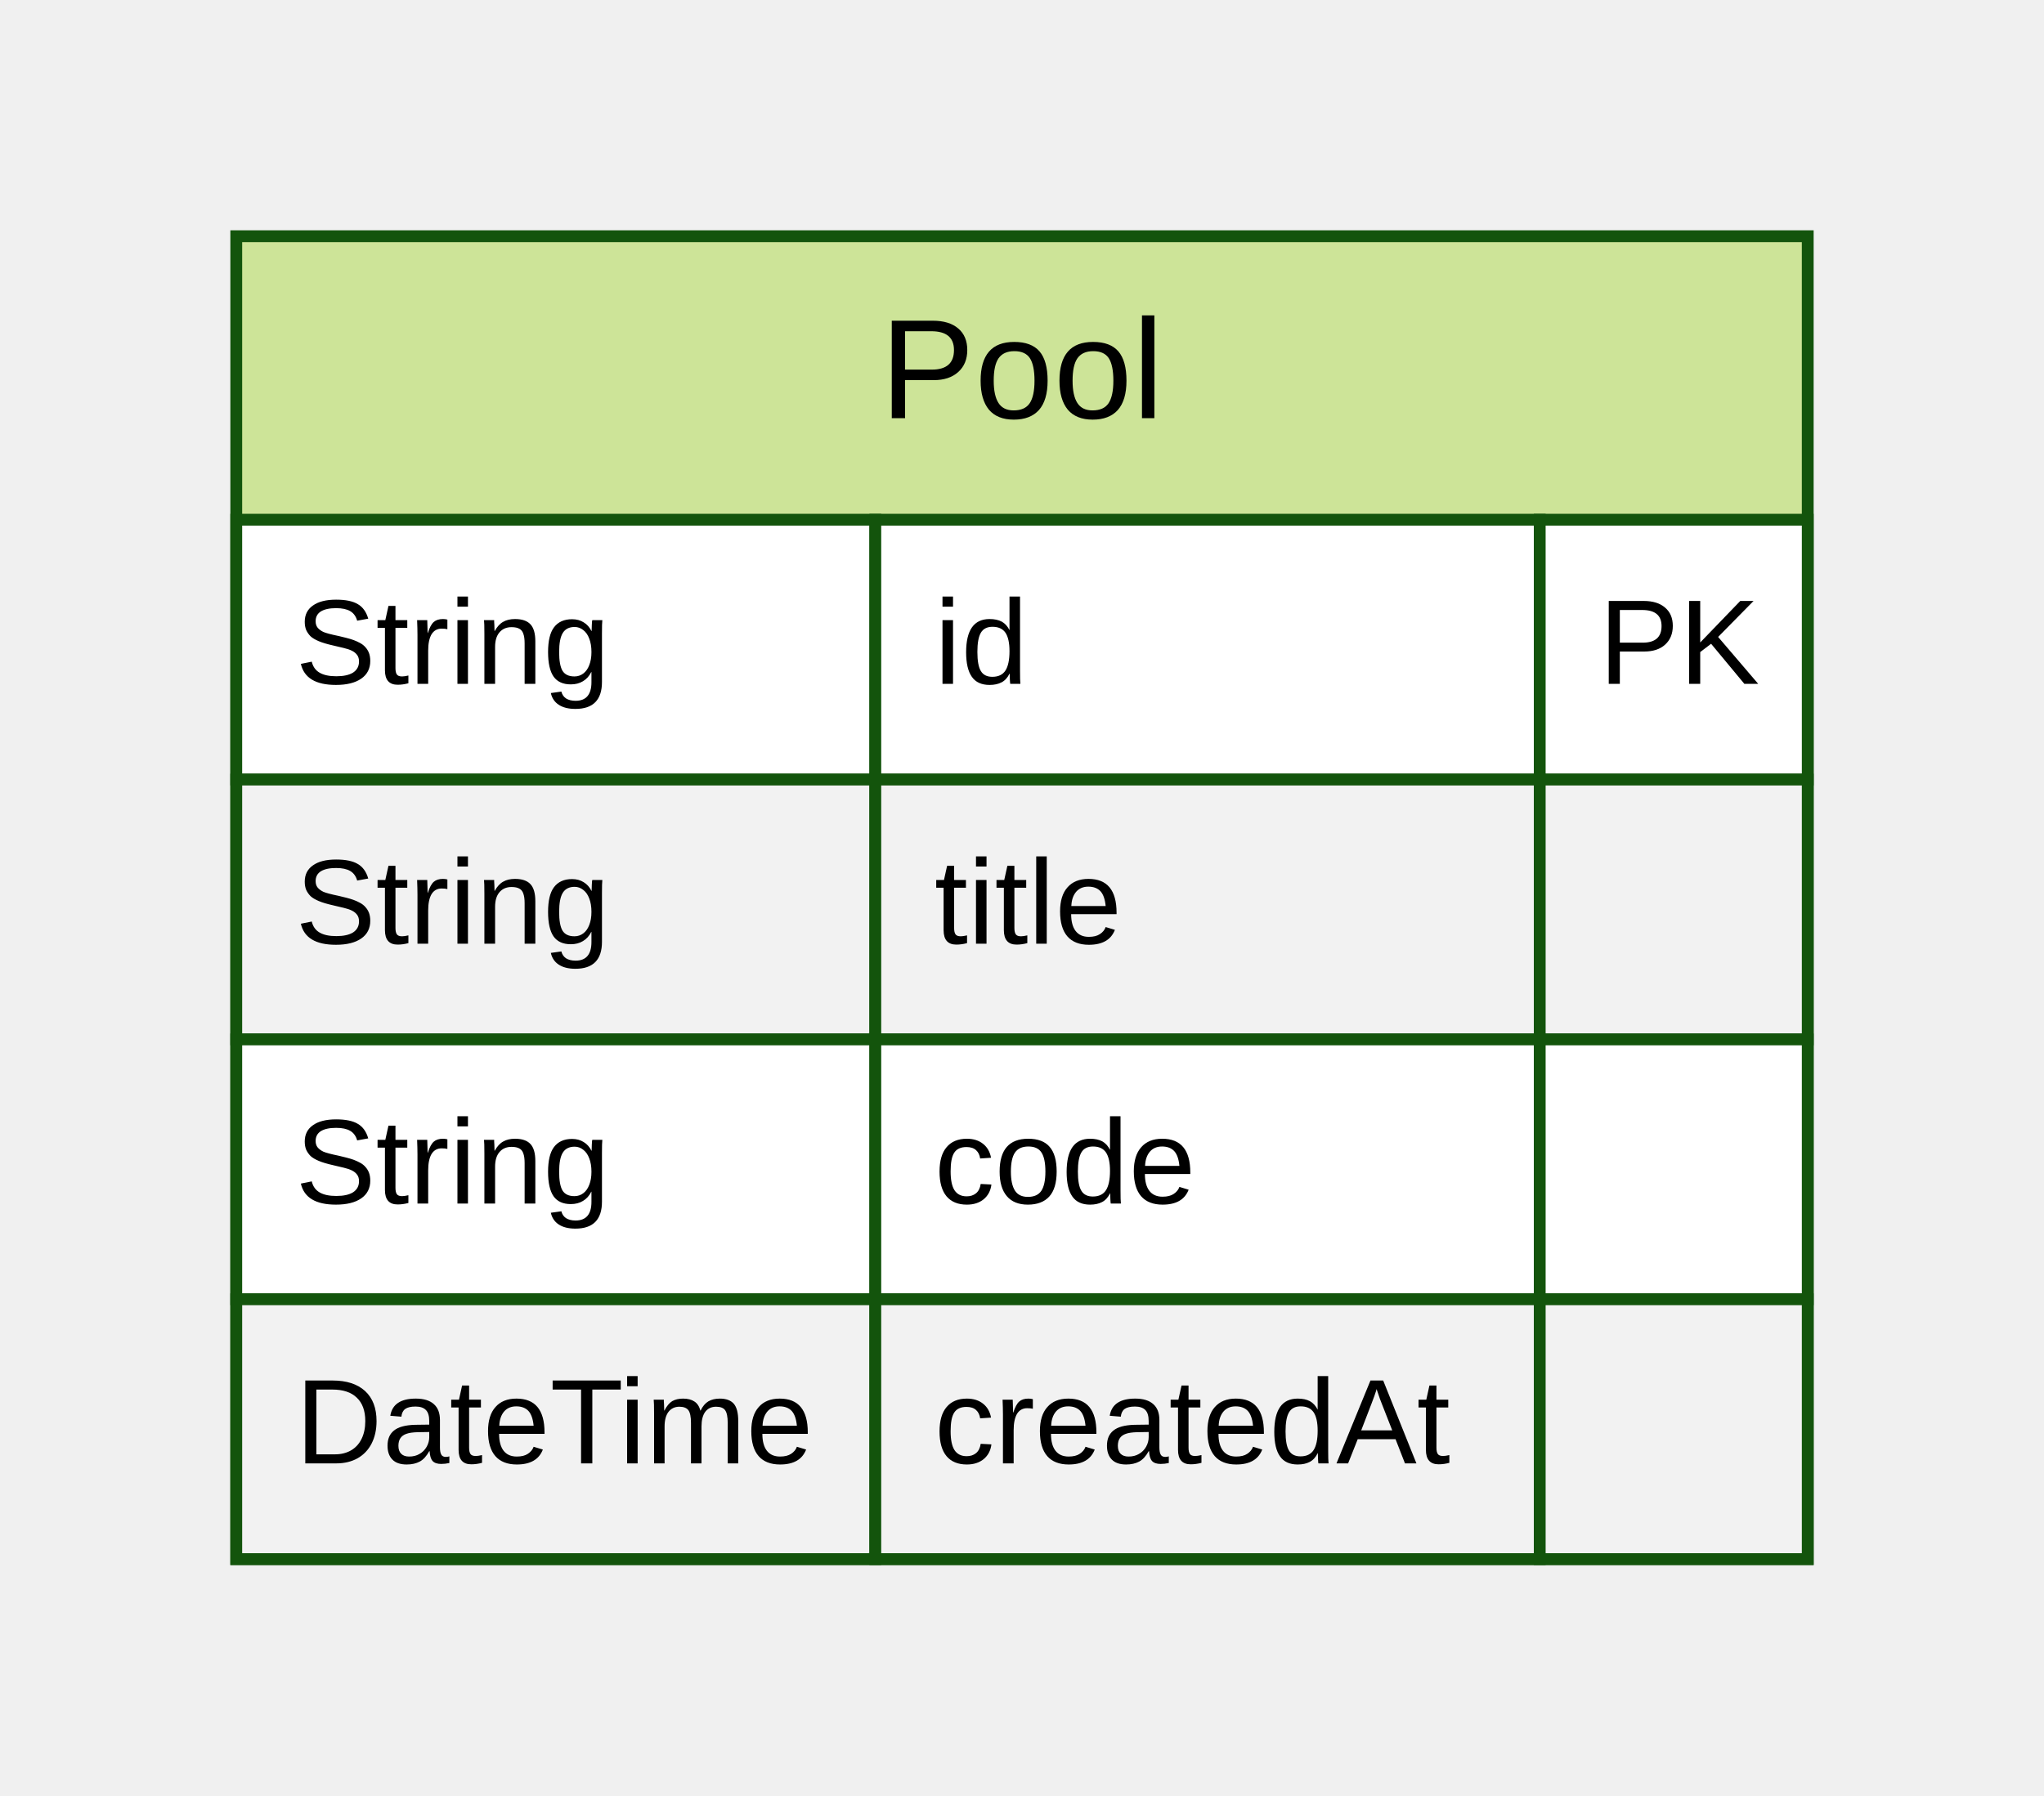
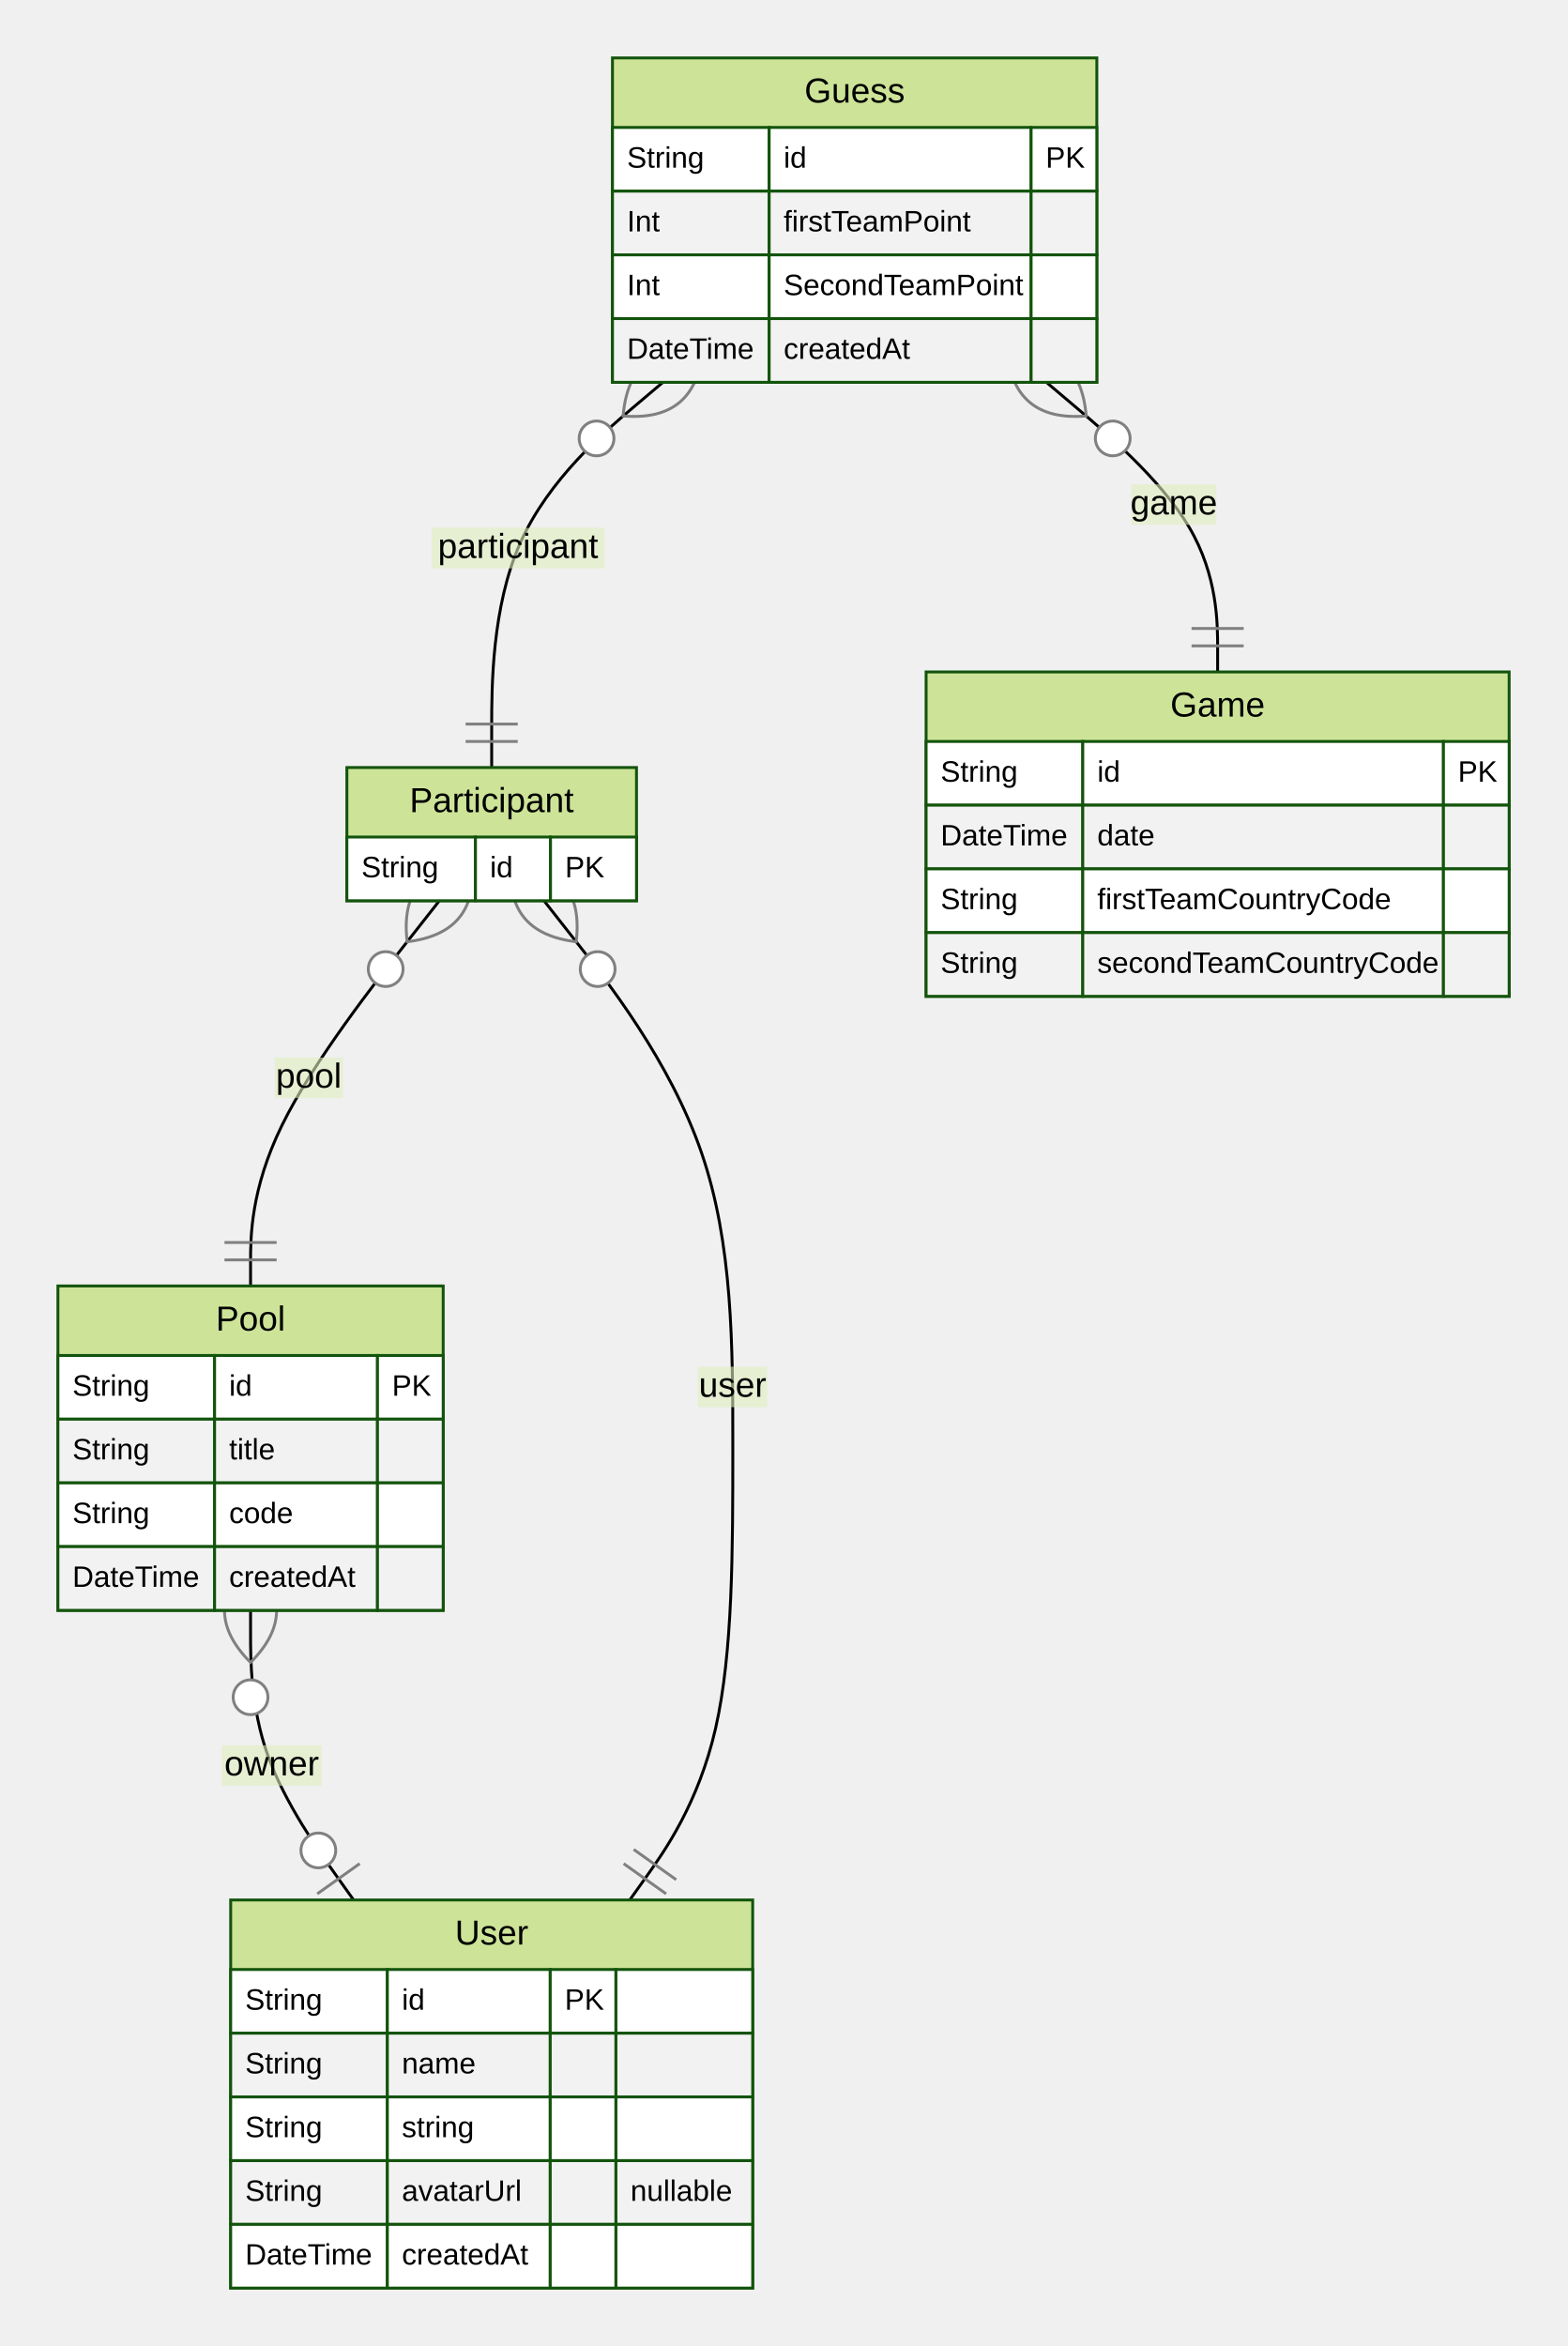
- <svg xmlns="http://www.w3.org/2000/svg" aria-labelledby="chart-title-mermaid-0 chart-desc-mermaid-0" role="img" viewBox="0 0 173.026 152" style="max-width: 173.026px; background-color: white;" width="100%" id="mermaid-0">
+ <svg xmlns="http://www.w3.org/2000/svg" aria-labelledby="chart-title-mermaid-0 chart-desc-mermaid-0" role="img" viewBox="0 0 541.082 810" style="max-width: 541.082px; background-color: white;" width="100%" id="mermaid-0">
  <style>#mermaid-0 {font-family:"trebuchet ms",verdana,arial,sans-serif;font-size:16px;fill:#000000;}#mermaid-0 .error-icon{fill:#552222;}#mermaid-0 .error-text{fill:#552222;stroke:#552222;}#mermaid-0 .edge-thickness-normal{stroke-width:2px;}#mermaid-0 .edge-thickness-thick{stroke-width:3.5px;}#mermaid-0 .edge-pattern-solid{stroke-dasharray:0;}#mermaid-0 .edge-pattern-dashed{stroke-dasharray:3;}#mermaid-0 .edge-pattern-dotted{stroke-dasharray:2;}#mermaid-0 .marker{fill:#000000;stroke:#000000;}#mermaid-0 .marker.cross{stroke:#000000;}#mermaid-0 svg{font-family:"trebuchet ms",verdana,arial,sans-serif;font-size:16px;}#mermaid-0 .entityBox{fill:#cde498;stroke:#13540c;}#mermaid-0 .attributeBoxOdd{fill:#ffffff;stroke:#13540c;}#mermaid-0 .attributeBoxEven{fill:#f2f2f2;stroke:#13540c;}#mermaid-0 .relationshipLabelBox{fill:hsl(78.158, 58.462%, 84.51%);opacity:0.7;background-color:hsl(78.158, 58.462%, 84.51%);}#mermaid-0 .relationshipLabelBox rect{opacity:0.5;}#mermaid-0 .relationshipLine{stroke:#000000;}#mermaid-0 :root{--mermaid-font-family:"trebuchet ms",verdana,arial,sans-serif;}</style>
  <g />
  <defs>
    <marker orient="auto" markerHeight="18" markerWidth="18" refY="9" refX="0" id="ONLY_ONE_START">
      <path d="M9,0 L9,18 M15,0 L15,18" fill="none" stroke="gray" />
    </marker>
  </defs>
  <defs>
    <marker orient="auto" markerHeight="18" markerWidth="18" refY="9" refX="18" id="ONLY_ONE_END">
      <path d="M3,0 L3,18 M9,0 L9,18" fill="none" stroke="gray" />
    </marker>
  </defs>
  <defs>
    <marker orient="auto" markerHeight="18" markerWidth="30" refY="9" refX="0" id="ZERO_OR_ONE_START">
      <circle r="6" cy="9" cx="21" fill="white" stroke="gray" />
      <path d="M9,0 L9,18" fill="none" stroke="gray" />
    </marker>
  </defs>
  <defs>
    <marker orient="auto" markerHeight="18" markerWidth="30" refY="9" refX="30" id="ZERO_OR_ONE_END">
      <circle r="6" cy="9" cx="9" fill="white" stroke="gray" />
      <path d="M21,0 L21,18" fill="none" stroke="gray" />
    </marker>
  </defs>
  <defs>
    <marker orient="auto" markerHeight="36" markerWidth="45" refY="18" refX="18" id="ONE_OR_MORE_START">
      <path d="M0,18 Q 18,0 36,18 Q 18,36 0,18 M42,9 L42,27" fill="none" stroke="gray" />
    </marker>
  </defs>
  <defs>
    <marker orient="auto" markerHeight="36" markerWidth="45" refY="18" refX="27" id="ONE_OR_MORE_END">
      <path d="M3,9 L3,27 M9,18 Q27,0 45,18 Q27,36 9,18" fill="none" stroke="gray" />
    </marker>
  </defs>
  <defs>
    <marker orient="auto" markerHeight="36" markerWidth="57" refY="18" refX="18" id="ZERO_OR_MORE_START">
      <circle r="6" cy="18" cx="48" fill="white" stroke="gray" />
      <path d="M0,18 Q18,0 36,18 Q18,36 0,18" fill="none" stroke="gray" />
    </marker>
  </defs>
  <defs>
    <marker orient="auto" markerHeight="36" markerWidth="57" refY="18" refX="39" id="ZERO_OR_MORE_END">
      <circle r="6" cy="18" cx="9" fill="white" stroke="gray" />
      <path d="M21,18 Q39,0 57,18 Q39,36 21,18" fill="none" stroke="gray" />
    </marker>
  </defs>
-   <g transform="translate(20,20 )" id="entity-Pool-fb741b5f-1b79-4c18-b155-19b32fdb7b14">
+   <path marker-start="url(#ZERO_OR_MORE_START)" marker-end="url(#ZERO_OR_ONE_END)" fill="none" stroke="gray" d="M86.513,556L86.513,564.333C86.513,572.667,86.513,589.333,92.443,606C98.373,622.667,110.233,639.333,116.163,647.667L122.093,656" class="er relationshipLine" />
+   <path marker-start="url(#ZERO_OR_MORE_START)" marker-end="url(#ONLY_ONE_END)" fill="none" stroke="gray" d="M187.835,311L198.7,324.833C209.565,338.667,231.296,366.333,242.161,397.833C253.026,429.333,253.026,464.667,253.026,500C253.026,535.333,253.026,570.667,247.096,596.667C241.167,622.667,229.307,639.333,223.377,647.667L217.447,656" class="er relationshipLine" />
+   <path marker-start="url(#ZERO_OR_MORE_START)" marker-end="url(#ONLY_ONE_END)" fill="none" stroke="gray" d="M151.705,311L140.839,324.833C129.974,338.667,108.244,366.333,97.378,388.5C86.513,410.667,86.513,427.333,86.513,435.667L86.513,444" class="er relationshipLine" />
+   <path marker-start="url(#ZERO_OR_MORE_START)" marker-end="url(#ONLY_ONE_END)" fill="none" stroke="gray" d="M361.309,132L371.162,140.333C381.015,148.667,400.72,165.333,410.573,182C420.426,198.667,420.426,215.333,420.426,223.667L420.426,232" class="er relationshipLine" />
+   <path marker-start="url(#ZERO_OR_MORE_START)" marker-end="url(#ONLY_ONE_END)" fill="none" stroke="gray" d="M228.887,132L219.034,140.333C209.181,148.667,189.476,165.333,179.623,187.5C169.77,209.667,169.77,237.333,169.77,251.167L169.77,265" class="er relationshipLine" />
+   <g transform="translate(20,444 )" id="entity-Pool-4e3ed08e-750e-42b4-96fa-06b98c9ac9af">
    <rect height="112" width="133.026" y="0" x="0" stroke="gray" fill-opacity="100%" fill="honeydew" class="er entityBox" />
-     <text transform="translate(66.51321,12)" style="font-family: &quot;trebuchet ms&quot;, verdana, arial, sans-serif;; font-size: 12px" text-anchor="middle" dominant-baseline="middle" y="0" x="0" id="text-entity-Pool-fb741b5f-1b79-4c18-b155-19b32fdb7b14" class="er entityLabel">Pool</text>
-     <rect height="22" width="54.096" y="24" x="0" stroke="gray" fill-opacity="100%" fill="honeydew" class="er attributeBoxOdd" />
-     <text transform="translate(5,35)" style="font-family: &quot;trebuchet ms&quot;, verdana, arial, sans-serif;; font-size: 10.2px" text-anchor="left" dominant-baseline="middle" y="0" x="0" id="text-entity-Pool-fb741b5f-1b79-4c18-b155-19b32fdb7b14-attr-1-type" class="er entityLabel">String</text>
+     <text transform="translate(66.51321,12)" style="font-family: &quot;trebuchet ms&quot;, verdana, arial, sans-serif;; font-size: 12px" text-anchor="middle" dominant-baseline="middle" y="0" x="0" id="text-entity-Pool-4e3ed08e-750e-42b4-96fa-06b98c9ac9af" class="er entityLabel">Pool</text>
+     <rect height="22" width="54.096" y="24" x="0" stroke="gray" fill-opacity="100%" fill="honeydew" class="er attributeBoxOdd" />
+     <text transform="translate(5,35)" style="font-family: &quot;trebuchet ms&quot;, verdana, arial, sans-serif;; font-size: 10.2px" text-anchor="left" dominant-baseline="middle" y="0" x="0" id="text-entity-Pool-4e3ed08e-750e-42b4-96fa-06b98c9ac9af-attr-1-type" class="er entityLabel">String</text>
    <rect height="22" width="56.243" y="24" x="54.096" stroke="gray" fill-opacity="100%" fill="honeydew" class="er attributeBoxOdd" />
-     <text transform="translate(59.09555,35)" style="font-family: &quot;trebuchet ms&quot;, verdana, arial, sans-serif;; font-size: 10.2px" text-anchor="left" dominant-baseline="middle" y="0" x="0" id="text-entity-Pool-fb741b5f-1b79-4c18-b155-19b32fdb7b14-attr-1-name" class="er entityLabel">id</text>
+     <text transform="translate(59.09555,35)" style="font-family: &quot;trebuchet ms&quot;, verdana, arial, sans-serif;; font-size: 10.2px" text-anchor="left" dominant-baseline="middle" y="0" x="0" id="text-entity-Pool-4e3ed08e-750e-42b4-96fa-06b98c9ac9af-attr-1-name" class="er entityLabel">id</text>
    <rect height="22" width="22.688" y="24" x="110.339" stroke="gray" fill-opacity="100%" fill="honeydew" class="er attributeBoxOdd" />
-     <text transform="translate(115.3387,35)" style="font-family: &quot;trebuchet ms&quot;, verdana, arial, sans-serif;; font-size: 10.2px" text-anchor="left" dominant-baseline="middle" y="0" x="0" id="text-entity-Pool-fb741b5f-1b79-4c18-b155-19b32fdb7b14-attr-1-key" class="er entityLabel">PK</text>
-     <rect height="22" width="54.096" y="46" x="0" stroke="gray" fill-opacity="100%" fill="honeydew" class="er attributeBoxEven" />
-     <text transform="translate(5,57)" style="font-family: &quot;trebuchet ms&quot;, verdana, arial, sans-serif;; font-size: 10.2px" text-anchor="left" dominant-baseline="middle" y="0" x="0" id="text-entity-Pool-fb741b5f-1b79-4c18-b155-19b32fdb7b14-attr-2-type" class="er entityLabel">String</text>
+     <text transform="translate(115.3387,35)" style="font-family: &quot;trebuchet ms&quot;, verdana, arial, sans-serif;; font-size: 10.2px" text-anchor="left" dominant-baseline="middle" y="0" x="0" id="text-entity-Pool-4e3ed08e-750e-42b4-96fa-06b98c9ac9af-attr-1-key" class="er entityLabel">PK</text>
+     <rect height="22" width="54.096" y="46" x="0" stroke="gray" fill-opacity="100%" fill="honeydew" class="er attributeBoxEven" />
+     <text transform="translate(5,57)" style="font-family: &quot;trebuchet ms&quot;, verdana, arial, sans-serif;; font-size: 10.2px" text-anchor="left" dominant-baseline="middle" y="0" x="0" id="text-entity-Pool-4e3ed08e-750e-42b4-96fa-06b98c9ac9af-attr-2-type" class="er entityLabel">String</text>
    <rect height="22" width="56.243" y="46" x="54.096" stroke="gray" fill-opacity="100%" fill="honeydew" class="er attributeBoxEven" />
-     <text transform="translate(59.09555,57)" style="font-family: &quot;trebuchet ms&quot;, verdana, arial, sans-serif;; font-size: 10.2px" text-anchor="left" dominant-baseline="middle" y="0" x="0" id="text-entity-Pool-fb741b5f-1b79-4c18-b155-19b32fdb7b14-attr-2-name" class="er entityLabel">title</text>
+     <text transform="translate(59.09555,57)" style="font-family: &quot;trebuchet ms&quot;, verdana, arial, sans-serif;; font-size: 10.2px" text-anchor="left" dominant-baseline="middle" y="0" x="0" id="text-entity-Pool-4e3ed08e-750e-42b4-96fa-06b98c9ac9af-attr-2-name" class="er entityLabel">title</text>
    <rect height="22" width="22.688" y="46" x="110.339" stroke="gray" fill-opacity="100%" fill="honeydew" class="er attributeBoxEven" />
-     <text transform="translate(115.3387,57)" style="font-family: &quot;trebuchet ms&quot;, verdana, arial, sans-serif;; font-size: 10.2px" text-anchor="left" dominant-baseline="middle" y="0" x="0" id="text-entity-Pool-fb741b5f-1b79-4c18-b155-19b32fdb7b14-attr-2-key" class="er entityLabel" />
-     <rect height="22" width="54.096" y="68" x="0" stroke="gray" fill-opacity="100%" fill="honeydew" class="er attributeBoxOdd" />
-     <text transform="translate(5,79)" style="font-family: &quot;trebuchet ms&quot;, verdana, arial, sans-serif;; font-size: 10.2px" text-anchor="left" dominant-baseline="middle" y="0" x="0" id="text-entity-Pool-fb741b5f-1b79-4c18-b155-19b32fdb7b14-attr-3-type" class="er entityLabel">String</text>
+     <text transform="translate(115.3387,57)" style="font-family: &quot;trebuchet ms&quot;, verdana, arial, sans-serif;; font-size: 10.2px" text-anchor="left" dominant-baseline="middle" y="0" x="0" id="text-entity-Pool-4e3ed08e-750e-42b4-96fa-06b98c9ac9af-attr-2-key" class="er entityLabel" />
+     <rect height="22" width="54.096" y="68" x="0" stroke="gray" fill-opacity="100%" fill="honeydew" class="er attributeBoxOdd" />
+     <text transform="translate(5,79)" style="font-family: &quot;trebuchet ms&quot;, verdana, arial, sans-serif;; font-size: 10.2px" text-anchor="left" dominant-baseline="middle" y="0" x="0" id="text-entity-Pool-4e3ed08e-750e-42b4-96fa-06b98c9ac9af-attr-3-type" class="er entityLabel">String</text>
    <rect height="22" width="56.243" y="68" x="54.096" stroke="gray" fill-opacity="100%" fill="honeydew" class="er attributeBoxOdd" />
-     <text transform="translate(59.09555,79)" style="font-family: &quot;trebuchet ms&quot;, verdana, arial, sans-serif;; font-size: 10.2px" text-anchor="left" dominant-baseline="middle" y="0" x="0" id="text-entity-Pool-fb741b5f-1b79-4c18-b155-19b32fdb7b14-attr-3-name" class="er entityLabel">code</text>
+     <text transform="translate(59.09555,79)" style="font-family: &quot;trebuchet ms&quot;, verdana, arial, sans-serif;; font-size: 10.2px" text-anchor="left" dominant-baseline="middle" y="0" x="0" id="text-entity-Pool-4e3ed08e-750e-42b4-96fa-06b98c9ac9af-attr-3-name" class="er entityLabel">code</text>
    <rect height="22" width="22.688" y="68" x="110.339" stroke="gray" fill-opacity="100%" fill="honeydew" class="er attributeBoxOdd" />
-     <text transform="translate(115.3387,79)" style="font-family: &quot;trebuchet ms&quot;, verdana, arial, sans-serif;; font-size: 10.2px" text-anchor="left" dominant-baseline="middle" y="0" x="0" id="text-entity-Pool-fb741b5f-1b79-4c18-b155-19b32fdb7b14-attr-3-key" class="er entityLabel" />
-     <rect height="22" width="54.096" y="90" x="0" stroke="gray" fill-opacity="100%" fill="honeydew" class="er attributeBoxEven" />
-     <text transform="translate(5,101)" style="font-family: &quot;trebuchet ms&quot;, verdana, arial, sans-serif;; font-size: 10.2px" text-anchor="left" dominant-baseline="middle" y="0" x="0" id="text-entity-Pool-fb741b5f-1b79-4c18-b155-19b32fdb7b14-attr-4-type" class="er entityLabel">DateTime</text>
+     <text transform="translate(115.3387,79)" style="font-family: &quot;trebuchet ms&quot;, verdana, arial, sans-serif;; font-size: 10.2px" text-anchor="left" dominant-baseline="middle" y="0" x="0" id="text-entity-Pool-4e3ed08e-750e-42b4-96fa-06b98c9ac9af-attr-3-key" class="er entityLabel" />
+     <rect height="22" width="54.096" y="90" x="0" stroke="gray" fill-opacity="100%" fill="honeydew" class="er attributeBoxEven" />
+     <text transform="translate(5,101)" style="font-family: &quot;trebuchet ms&quot;, verdana, arial, sans-serif;; font-size: 10.2px" text-anchor="left" dominant-baseline="middle" y="0" x="0" id="text-entity-Pool-4e3ed08e-750e-42b4-96fa-06b98c9ac9af-attr-4-type" class="er entityLabel">DateTime</text>
    <rect height="22" width="56.243" y="90" x="54.096" stroke="gray" fill-opacity="100%" fill="honeydew" class="er attributeBoxEven" />
-     <text transform="translate(59.09555,101)" style="font-family: &quot;trebuchet ms&quot;, verdana, arial, sans-serif;; font-size: 10.2px" text-anchor="left" dominant-baseline="middle" y="0" x="0" id="text-entity-Pool-fb741b5f-1b79-4c18-b155-19b32fdb7b14-attr-4-name" class="er entityLabel">createdAt</text>
+     <text transform="translate(59.09555,101)" style="font-family: &quot;trebuchet ms&quot;, verdana, arial, sans-serif;; font-size: 10.2px" text-anchor="left" dominant-baseline="middle" y="0" x="0" id="text-entity-Pool-4e3ed08e-750e-42b4-96fa-06b98c9ac9af-attr-4-name" class="er entityLabel">createdAt</text>
    <rect height="22" width="22.688" y="90" x="110.339" stroke="gray" fill-opacity="100%" fill="honeydew" class="er attributeBoxEven" />
-     <text transform="translate(115.3387,101)" style="font-family: &quot;trebuchet ms&quot;, verdana, arial, sans-serif;; font-size: 10.2px" text-anchor="left" dominant-baseline="middle" y="0" x="0" id="text-entity-Pool-fb741b5f-1b79-4c18-b155-19b32fdb7b14-attr-4-key" class="er entityLabel" />
-   </g>
+     <text transform="translate(115.3387,101)" style="font-family: &quot;trebuchet ms&quot;, verdana, arial, sans-serif;; font-size: 10.2px" text-anchor="left" dominant-baseline="middle" y="0" x="0" id="text-entity-Pool-4e3ed08e-750e-42b4-96fa-06b98c9ac9af-attr-4-key" class="er entityLabel" />
+   </g>
+   <g transform="translate(79.65034,656 )" id="entity-User-19456baf-237e-4219-9498-7cf26bb2d786">
+     <rect height="134" width="180.239" y="0" x="0" stroke="gray" fill-opacity="100%" fill="honeydew" class="er entityBox" />
+     <text transform="translate(90.11948,12)" style="font-family: &quot;trebuchet ms&quot;, verdana, arial, sans-serif;; font-size: 12px" text-anchor="middle" dominant-baseline="middle" y="0" x="0" id="text-entity-User-19456baf-237e-4219-9498-7cf26bb2d786" class="er entityLabel">User</text>
+     <rect height="22" width="54.096" y="24" x="0" stroke="gray" fill-opacity="100%" fill="honeydew" class="er attributeBoxOdd" />
+     <text transform="translate(5,35)" style="font-family: &quot;trebuchet ms&quot;, verdana, arial, sans-serif;; font-size: 10.2px" text-anchor="left" dominant-baseline="middle" y="0" x="0" id="text-entity-User-19456baf-237e-4219-9498-7cf26bb2d786-attr-1-type" class="er entityLabel">String</text>
+     <rect height="22" width="56.243" y="24" x="54.096" stroke="gray" fill-opacity="100%" fill="honeydew" class="er attributeBoxOdd" />
+     <text transform="translate(59.09555,35)" style="font-family: &quot;trebuchet ms&quot;, verdana, arial, sans-serif;; font-size: 10.2px" text-anchor="left" dominant-baseline="middle" y="0" x="0" id="text-entity-User-19456baf-237e-4219-9498-7cf26bb2d786-attr-1-name" class="er entityLabel">id</text>
+     <rect height="22" width="22.688" y="24" x="110.339" stroke="gray" fill-opacity="100%" fill="honeydew" class="er attributeBoxOdd" />
+     <text transform="translate(115.3387,35)" style="font-family: &quot;trebuchet ms&quot;, verdana, arial, sans-serif;; font-size: 10.2px" text-anchor="left" dominant-baseline="middle" y="0" x="0" id="text-entity-User-19456baf-237e-4219-9498-7cf26bb2d786-attr-1-key" class="er entityLabel">PK</text>
+     <rect height="22" width="47.213" y="24" x="133.026" stroke="gray" fill-opacity="100%" fill="honeydew" class="er attributeBoxOdd" />
+     <text transform="translate(138.0264,35)" style="font-family: &quot;trebuchet ms&quot;, verdana, arial, sans-serif;; font-size: 10.2px" text-anchor="left" dominant-baseline="middle" y="0" x="0" id="text-entity-User-19456baf-237e-4219-9498-7cf26bb2d786-attr-1-comment" class="er entityLabel" />
+     <rect height="22" width="54.096" y="46" x="0" stroke="gray" fill-opacity="100%" fill="honeydew" class="er attributeBoxEven" />
+     <text transform="translate(5,57)" style="font-family: &quot;trebuchet ms&quot;, verdana, arial, sans-serif;; font-size: 10.2px" text-anchor="left" dominant-baseline="middle" y="0" x="0" id="text-entity-User-19456baf-237e-4219-9498-7cf26bb2d786-attr-2-type" class="er entityLabel">String</text>
+     <rect height="22" width="56.243" y="46" x="54.096" stroke="gray" fill-opacity="100%" fill="honeydew" class="er attributeBoxEven" />
+     <text transform="translate(59.09555,57)" style="font-family: &quot;trebuchet ms&quot;, verdana, arial, sans-serif;; font-size: 10.2px" text-anchor="left" dominant-baseline="middle" y="0" x="0" id="text-entity-User-19456baf-237e-4219-9498-7cf26bb2d786-attr-2-name" class="er entityLabel">name</text>
+     <rect height="22" width="22.688" y="46" x="110.339" stroke="gray" fill-opacity="100%" fill="honeydew" class="er attributeBoxEven" />
+     <text transform="translate(115.3387,57)" style="font-family: &quot;trebuchet ms&quot;, verdana, arial, sans-serif;; font-size: 10.2px" text-anchor="left" dominant-baseline="middle" y="0" x="0" id="text-entity-User-19456baf-237e-4219-9498-7cf26bb2d786-attr-2-key" class="er entityLabel" />
+     <rect height="22" width="47.213" y="46" x="133.026" stroke="gray" fill-opacity="100%" fill="honeydew" class="er attributeBoxEven" />
+     <text transform="translate(138.0264,57)" style="font-family: &quot;trebuchet ms&quot;, verdana, arial, sans-serif;; font-size: 10.2px" text-anchor="left" dominant-baseline="middle" y="0" x="0" id="text-entity-User-19456baf-237e-4219-9498-7cf26bb2d786-attr-2-comment" class="er entityLabel" />
+     <rect height="22" width="54.096" y="68" x="0" stroke="gray" fill-opacity="100%" fill="honeydew" class="er attributeBoxOdd" />
+     <text transform="translate(5,79)" style="font-family: &quot;trebuchet ms&quot;, verdana, arial, sans-serif;; font-size: 10.2px" text-anchor="left" dominant-baseline="middle" y="0" x="0" id="text-entity-User-19456baf-237e-4219-9498-7cf26bb2d786-attr-3-type" class="er entityLabel">String</text>
+     <rect height="22" width="56.243" y="68" x="54.096" stroke="gray" fill-opacity="100%" fill="honeydew" class="er attributeBoxOdd" />
+     <text transform="translate(59.09555,79)" style="font-family: &quot;trebuchet ms&quot;, verdana, arial, sans-serif;; font-size: 10.2px" text-anchor="left" dominant-baseline="middle" y="0" x="0" id="text-entity-User-19456baf-237e-4219-9498-7cf26bb2d786-attr-3-name" class="er entityLabel">string</text>
+     <rect height="22" width="22.688" y="68" x="110.339" stroke="gray" fill-opacity="100%" fill="honeydew" class="er attributeBoxOdd" />
+     <text transform="translate(115.3387,79)" style="font-family: &quot;trebuchet ms&quot;, verdana, arial, sans-serif;; font-size: 10.2px" text-anchor="left" dominant-baseline="middle" y="0" x="0" id="text-entity-User-19456baf-237e-4219-9498-7cf26bb2d786-attr-3-key" class="er entityLabel" />
+     <rect height="22" width="47.213" y="68" x="133.026" stroke="gray" fill-opacity="100%" fill="honeydew" class="er attributeBoxOdd" />
+     <text transform="translate(138.0264,79)" style="font-family: &quot;trebuchet ms&quot;, verdana, arial, sans-serif;; font-size: 10.2px" text-anchor="left" dominant-baseline="middle" y="0" x="0" id="text-entity-User-19456baf-237e-4219-9498-7cf26bb2d786-attr-3-comment" class="er entityLabel" />
+     <rect height="22" width="54.096" y="90" x="0" stroke="gray" fill-opacity="100%" fill="honeydew" class="er attributeBoxEven" />
+     <text transform="translate(5,101)" style="font-family: &quot;trebuchet ms&quot;, verdana, arial, sans-serif;; font-size: 10.2px" text-anchor="left" dominant-baseline="middle" y="0" x="0" id="text-entity-User-19456baf-237e-4219-9498-7cf26bb2d786-attr-4-type" class="er entityLabel">String</text>
+     <rect height="22" width="56.243" y="90" x="54.096" stroke="gray" fill-opacity="100%" fill="honeydew" class="er attributeBoxEven" />
+     <text transform="translate(59.09555,101)" style="font-family: &quot;trebuchet ms&quot;, verdana, arial, sans-serif;; font-size: 10.2px" text-anchor="left" dominant-baseline="middle" y="0" x="0" id="text-entity-User-19456baf-237e-4219-9498-7cf26bb2d786-attr-4-name" class="er entityLabel">avatarUrl</text>
+     <rect height="22" width="22.688" y="90" x="110.339" stroke="gray" fill-opacity="100%" fill="honeydew" class="er attributeBoxEven" />
+     <text transform="translate(115.3387,101)" style="font-family: &quot;trebuchet ms&quot;, verdana, arial, sans-serif;; font-size: 10.2px" text-anchor="left" dominant-baseline="middle" y="0" x="0" id="text-entity-User-19456baf-237e-4219-9498-7cf26bb2d786-attr-4-key" class="er entityLabel" />
+     <rect height="22" width="47.213" y="90" x="133.026" stroke="gray" fill-opacity="100%" fill="honeydew" class="er attributeBoxEven" />
+     <text transform="translate(138.0264,101)" style="font-family: &quot;trebuchet ms&quot;, verdana, arial, sans-serif;; font-size: 10.2px" text-anchor="left" dominant-baseline="middle" y="0" x="0" id="text-entity-User-19456baf-237e-4219-9498-7cf26bb2d786-attr-4-comment" class="er entityLabel">nullable</text>
+     <rect height="22" width="54.096" y="112" x="0" stroke="gray" fill-opacity="100%" fill="honeydew" class="er attributeBoxOdd" />
+     <text transform="translate(5,123)" style="font-family: &quot;trebuchet ms&quot;, verdana, arial, sans-serif;; font-size: 10.2px" text-anchor="left" dominant-baseline="middle" y="0" x="0" id="text-entity-User-19456baf-237e-4219-9498-7cf26bb2d786-attr-5-type" class="er entityLabel">DateTime</text>
+     <rect height="22" width="56.243" y="112" x="54.096" stroke="gray" fill-opacity="100%" fill="honeydew" class="er attributeBoxOdd" />
+     <text transform="translate(59.09555,123)" style="font-family: &quot;trebuchet ms&quot;, verdana, arial, sans-serif;; font-size: 10.2px" text-anchor="left" dominant-baseline="middle" y="0" x="0" id="text-entity-User-19456baf-237e-4219-9498-7cf26bb2d786-attr-5-name" class="er entityLabel">createdAt</text>
+     <rect height="22" width="22.688" y="112" x="110.339" stroke="gray" fill-opacity="100%" fill="honeydew" class="er attributeBoxOdd" />
+     <text transform="translate(115.3387,123)" style="font-family: &quot;trebuchet ms&quot;, verdana, arial, sans-serif;; font-size: 10.2px" text-anchor="left" dominant-baseline="middle" y="0" x="0" id="text-entity-User-19456baf-237e-4219-9498-7cf26bb2d786-attr-5-key" class="er entityLabel" />
+     <rect height="22" width="47.213" y="112" x="133.026" stroke="gray" fill-opacity="100%" fill="honeydew" class="er attributeBoxOdd" />
+     <text transform="translate(138.0264,123)" style="font-family: &quot;trebuchet ms&quot;, verdana, arial, sans-serif;; font-size: 10.2px" text-anchor="left" dominant-baseline="middle" y="0" x="0" id="text-entity-User-19456baf-237e-4219-9498-7cf26bb2d786-attr-5-comment" class="er entityLabel" />
+   </g>
+   <g transform="translate(119.7698,265 )" id="entity-Participant-dd0e07f5-5f24-4ff0-814b-1cc75f73435d">
+     <rect height="46" width="100" y="0" x="0" stroke="gray" fill-opacity="100%" fill="honeydew" class="er entityBox" />
+     <text transform="translate(50,12)" style="font-family: &quot;trebuchet ms&quot;, verdana, arial, sans-serif;; font-size: 12px" text-anchor="middle" dominant-baseline="middle" y="0" x="0" id="text-entity-Participant-dd0e07f5-5f24-4ff0-814b-1cc75f73435d" class="er entityLabel">Participant</text>
+     <rect height="22" width="44.399" y="24" x="0" stroke="gray" fill-opacity="100%" fill="honeydew" class="er attributeBoxOdd" />
+     <text transform="translate(5,35)" style="font-family: &quot;trebuchet ms&quot;, verdana, arial, sans-serif;; font-size: 10.2px" text-anchor="left" dominant-baseline="middle" y="0" x="0" id="text-entity-Participant-dd0e07f5-5f24-4ff0-814b-1cc75f73435d-attr-1-type" class="er entityLabel">String</text>
+     <rect height="22" width="25.911" y="24" x="44.399" stroke="gray" fill-opacity="100%" fill="honeydew" class="er attributeBoxOdd" />
+     <text transform="translate(49.39862,35)" style="font-family: &quot;trebuchet ms&quot;, verdana, arial, sans-serif;; font-size: 10.2px" text-anchor="left" dominant-baseline="middle" y="0" x="0" id="text-entity-Participant-dd0e07f5-5f24-4ff0-814b-1cc75f73435d-attr-1-name" class="er entityLabel">id</text>
+     <rect height="22" width="29.69" y="24" x="70.31" stroke="gray" fill-opacity="100%" fill="honeydew" class="er attributeBoxOdd" />
+     <text transform="translate(75.30976,35)" style="font-family: &quot;trebuchet ms&quot;, verdana, arial, sans-serif;; font-size: 10.2px" text-anchor="left" dominant-baseline="middle" y="0" x="0" id="text-entity-Participant-dd0e07f5-5f24-4ff0-814b-1cc75f73435d-attr-1-key" class="er entityLabel">PK</text>
+   </g>
+   <g transform="translate(319.7698,232 )" id="entity-Game-9045198f-79e5-4c14-b76d-701c47b31063">
+     <rect height="112" width="201.312" y="0" x="0" stroke="gray" fill-opacity="100%" fill="honeydew" class="er entityBox" />
+     <text transform="translate(100.6562,12)" style="font-family: &quot;trebuchet ms&quot;, verdana, arial, sans-serif;; font-size: 12px" text-anchor="middle" dominant-baseline="middle" y="0" x="0" id="text-entity-Game-9045198f-79e5-4c14-b76d-701c47b31063" class="er entityLabel">Game</text>
+     <rect height="22" width="54.096" y="24" x="0" stroke="gray" fill-opacity="100%" fill="honeydew" class="er attributeBoxOdd" />
+     <text transform="translate(5,35)" style="font-family: &quot;trebuchet ms&quot;, verdana, arial, sans-serif;; font-size: 10.2px" text-anchor="left" dominant-baseline="middle" y="0" x="0" id="text-entity-Game-9045198f-79e5-4c14-b76d-701c47b31063-attr-1-type" class="er entityLabel">String</text>
+     <rect height="22" width="124.529" y="24" x="54.096" stroke="gray" fill-opacity="100%" fill="honeydew" class="er attributeBoxOdd" />
+     <text transform="translate(59.09555,35)" style="font-family: &quot;trebuchet ms&quot;, verdana, arial, sans-serif;; font-size: 10.2px" text-anchor="left" dominant-baseline="middle" y="0" x="0" id="text-entity-Game-9045198f-79e5-4c14-b76d-701c47b31063-attr-1-name" class="er entityLabel">id</text>
+     <rect height="22" width="22.688" y="24" x="178.625" stroke="gray" fill-opacity="100%" fill="honeydew" class="er attributeBoxOdd" />
+     <text transform="translate(183.6248,35)" style="font-family: &quot;trebuchet ms&quot;, verdana, arial, sans-serif;; font-size: 10.2px" text-anchor="left" dominant-baseline="middle" y="0" x="0" id="text-entity-Game-9045198f-79e5-4c14-b76d-701c47b31063-attr-1-key" class="er entityLabel">PK</text>
+     <rect height="22" width="54.096" y="46" x="0" stroke="gray" fill-opacity="100%" fill="honeydew" class="er attributeBoxEven" />
+     <text transform="translate(5,57)" style="font-family: &quot;trebuchet ms&quot;, verdana, arial, sans-serif;; font-size: 10.2px" text-anchor="left" dominant-baseline="middle" y="0" x="0" id="text-entity-Game-9045198f-79e5-4c14-b76d-701c47b31063-attr-2-type" class="er entityLabel">DateTime</text>
+     <rect height="22" width="124.529" y="46" x="54.096" stroke="gray" fill-opacity="100%" fill="honeydew" class="er attributeBoxEven" />
+     <text transform="translate(59.09555,57)" style="font-family: &quot;trebuchet ms&quot;, verdana, arial, sans-serif;; font-size: 10.2px" text-anchor="left" dominant-baseline="middle" y="0" x="0" id="text-entity-Game-9045198f-79e5-4c14-b76d-701c47b31063-attr-2-name" class="er entityLabel">date</text>
+     <rect height="22" width="22.688" y="46" x="178.625" stroke="gray" fill-opacity="100%" fill="honeydew" class="er attributeBoxEven" />
+     <text transform="translate(183.6248,57)" style="font-family: &quot;trebuchet ms&quot;, verdana, arial, sans-serif;; font-size: 10.2px" text-anchor="left" dominant-baseline="middle" y="0" x="0" id="text-entity-Game-9045198f-79e5-4c14-b76d-701c47b31063-attr-2-key" class="er entityLabel" />
+     <rect height="22" width="54.096" y="68" x="0" stroke="gray" fill-opacity="100%" fill="honeydew" class="er attributeBoxOdd" />
+     <text transform="translate(5,79)" style="font-family: &quot;trebuchet ms&quot;, verdana, arial, sans-serif;; font-size: 10.2px" text-anchor="left" dominant-baseline="middle" y="0" x="0" id="text-entity-Game-9045198f-79e5-4c14-b76d-701c47b31063-attr-3-type" class="er entityLabel">String</text>
+     <rect height="22" width="124.529" y="68" x="54.096" stroke="gray" fill-opacity="100%" fill="honeydew" class="er attributeBoxOdd" />
+     <text transform="translate(59.09555,79)" style="font-family: &quot;trebuchet ms&quot;, verdana, arial, sans-serif;; font-size: 10.2px" text-anchor="left" dominant-baseline="middle" y="0" x="0" id="text-entity-Game-9045198f-79e5-4c14-b76d-701c47b31063-attr-3-name" class="er entityLabel">firstTeamCountryCode</text>
+     <rect height="22" width="22.688" y="68" x="178.625" stroke="gray" fill-opacity="100%" fill="honeydew" class="er attributeBoxOdd" />
+     <text transform="translate(183.6248,79)" style="font-family: &quot;trebuchet ms&quot;, verdana, arial, sans-serif;; font-size: 10.2px" text-anchor="left" dominant-baseline="middle" y="0" x="0" id="text-entity-Game-9045198f-79e5-4c14-b76d-701c47b31063-attr-3-key" class="er entityLabel" />
+     <rect height="22" width="54.096" y="90" x="0" stroke="gray" fill-opacity="100%" fill="honeydew" class="er attributeBoxEven" />
+     <text transform="translate(5,101)" style="font-family: &quot;trebuchet ms&quot;, verdana, arial, sans-serif;; font-size: 10.2px" text-anchor="left" dominant-baseline="middle" y="0" x="0" id="text-entity-Game-9045198f-79e5-4c14-b76d-701c47b31063-attr-4-type" class="er entityLabel">String</text>
+     <rect height="22" width="124.529" y="90" x="54.096" stroke="gray" fill-opacity="100%" fill="honeydew" class="er attributeBoxEven" />
+     <text transform="translate(59.09555,101)" style="font-family: &quot;trebuchet ms&quot;, verdana, arial, sans-serif;; font-size: 10.2px" text-anchor="left" dominant-baseline="middle" y="0" x="0" id="text-entity-Game-9045198f-79e5-4c14-b76d-701c47b31063-attr-4-name" class="er entityLabel">secondTeamCountryCode</text>
+     <rect height="22" width="22.688" y="90" x="178.625" stroke="gray" fill-opacity="100%" fill="honeydew" class="er attributeBoxEven" />
+     <text transform="translate(183.6248,101)" style="font-family: &quot;trebuchet ms&quot;, verdana, arial, sans-serif;; font-size: 10.2px" text-anchor="left" dominant-baseline="middle" y="0" x="0" id="text-entity-Game-9045198f-79e5-4c14-b76d-701c47b31063-attr-4-key" class="er entityLabel" />
+   </g>
+   <g transform="translate(211.4793,20 )" id="entity-Guess-7dfe2ee8-3c9e-43ef-be8f-8e4ad7c1736d">
+     <rect height="112" width="167.237" y="0" x="0" stroke="gray" fill-opacity="100%" fill="honeydew" class="er entityBox" />
+     <text transform="translate(83.61861,12)" style="font-family: &quot;trebuchet ms&quot;, verdana, arial, sans-serif;; font-size: 12px" text-anchor="middle" dominant-baseline="middle" y="0" x="0" id="text-entity-Guess-7dfe2ee8-3c9e-43ef-be8f-8e4ad7c1736d" class="er entityLabel">Guess</text>
+     <rect height="22" width="54.096" y="24" x="0" stroke="gray" fill-opacity="100%" fill="honeydew" class="er attributeBoxOdd" />
+     <text transform="translate(5,35)" style="font-family: &quot;trebuchet ms&quot;, verdana, arial, sans-serif;; font-size: 10.2px" text-anchor="left" dominant-baseline="middle" y="0" x="0" id="text-entity-Guess-7dfe2ee8-3c9e-43ef-be8f-8e4ad7c1736d-attr-1-type" class="er entityLabel">String</text>
+     <rect height="22" width="90.454" y="24" x="54.096" stroke="gray" fill-opacity="100%" fill="honeydew" class="er attributeBoxOdd" />
+     <text transform="translate(59.09555,35)" style="font-family: &quot;trebuchet ms&quot;, verdana, arial, sans-serif;; font-size: 10.2px" text-anchor="left" dominant-baseline="middle" y="0" x="0" id="text-entity-Guess-7dfe2ee8-3c9e-43ef-be8f-8e4ad7c1736d-attr-1-name" class="er entityLabel">id</text>
+     <rect height="22" width="22.688" y="24" x="144.55" stroke="gray" fill-opacity="100%" fill="honeydew" class="er attributeBoxOdd" />
+     <text transform="translate(149.5495,35)" style="font-family: &quot;trebuchet ms&quot;, verdana, arial, sans-serif;; font-size: 10.2px" text-anchor="left" dominant-baseline="middle" y="0" x="0" id="text-entity-Guess-7dfe2ee8-3c9e-43ef-be8f-8e4ad7c1736d-attr-1-key" class="er entityLabel">PK</text>
+     <rect height="22" width="54.096" y="46" x="0" stroke="gray" fill-opacity="100%" fill="honeydew" class="er attributeBoxEven" />
+     <text transform="translate(5,57)" style="font-family: &quot;trebuchet ms&quot;, verdana, arial, sans-serif;; font-size: 10.2px" text-anchor="left" dominant-baseline="middle" y="0" x="0" id="text-entity-Guess-7dfe2ee8-3c9e-43ef-be8f-8e4ad7c1736d-attr-2-type" class="er entityLabel">Int</text>
+     <rect height="22" width="90.454" y="46" x="54.096" stroke="gray" fill-opacity="100%" fill="honeydew" class="er attributeBoxEven" />
+     <text transform="translate(59.09555,57)" style="font-family: &quot;trebuchet ms&quot;, verdana, arial, sans-serif;; font-size: 10.2px" text-anchor="left" dominant-baseline="middle" y="0" x="0" id="text-entity-Guess-7dfe2ee8-3c9e-43ef-be8f-8e4ad7c1736d-attr-2-name" class="er entityLabel">firstTeamPoint</text>
+     <rect height="22" width="22.688" y="46" x="144.55" stroke="gray" fill-opacity="100%" fill="honeydew" class="er attributeBoxEven" />
+     <text transform="translate(149.5495,57)" style="font-family: &quot;trebuchet ms&quot;, verdana, arial, sans-serif;; font-size: 10.2px" text-anchor="left" dominant-baseline="middle" y="0" x="0" id="text-entity-Guess-7dfe2ee8-3c9e-43ef-be8f-8e4ad7c1736d-attr-2-key" class="er entityLabel" />
+     <rect height="22" width="54.096" y="68" x="0" stroke="gray" fill-opacity="100%" fill="honeydew" class="er attributeBoxOdd" />
+     <text transform="translate(5,79)" style="font-family: &quot;trebuchet ms&quot;, verdana, arial, sans-serif;; font-size: 10.2px" text-anchor="left" dominant-baseline="middle" y="0" x="0" id="text-entity-Guess-7dfe2ee8-3c9e-43ef-be8f-8e4ad7c1736d-attr-3-type" class="er entityLabel">Int</text>
+     <rect height="22" width="90.454" y="68" x="54.096" stroke="gray" fill-opacity="100%" fill="honeydew" class="er attributeBoxOdd" />
+     <text transform="translate(59.09555,79)" style="font-family: &quot;trebuchet ms&quot;, verdana, arial, sans-serif;; font-size: 10.2px" text-anchor="left" dominant-baseline="middle" y="0" x="0" id="text-entity-Guess-7dfe2ee8-3c9e-43ef-be8f-8e4ad7c1736d-attr-3-name" class="er entityLabel">SecondTeamPoint</text>
+     <rect height="22" width="22.688" y="68" x="144.55" stroke="gray" fill-opacity="100%" fill="honeydew" class="er attributeBoxOdd" />
+     <text transform="translate(149.5495,79)" style="font-family: &quot;trebuchet ms&quot;, verdana, arial, sans-serif;; font-size: 10.2px" text-anchor="left" dominant-baseline="middle" y="0" x="0" id="text-entity-Guess-7dfe2ee8-3c9e-43ef-be8f-8e4ad7c1736d-attr-3-key" class="er entityLabel" />
+     <rect height="22" width="54.096" y="90" x="0" stroke="gray" fill-opacity="100%" fill="honeydew" class="er attributeBoxEven" />
+     <text transform="translate(5,101)" style="font-family: &quot;trebuchet ms&quot;, verdana, arial, sans-serif;; font-size: 10.2px" text-anchor="left" dominant-baseline="middle" y="0" x="0" id="text-entity-Guess-7dfe2ee8-3c9e-43ef-be8f-8e4ad7c1736d-attr-4-type" class="er entityLabel">DateTime</text>
+     <rect height="22" width="90.454" y="90" x="54.096" stroke="gray" fill-opacity="100%" fill="honeydew" class="er attributeBoxEven" />
+     <text transform="translate(59.09555,101)" style="font-family: &quot;trebuchet ms&quot;, verdana, arial, sans-serif;; font-size: 10.2px" text-anchor="left" dominant-baseline="middle" y="0" x="0" id="text-entity-Guess-7dfe2ee8-3c9e-43ef-be8f-8e4ad7c1736d-attr-4-name" class="er entityLabel">createdAt</text>
+     <rect height="22" width="22.688" y="90" x="144.55" stroke="gray" fill-opacity="100%" fill="honeydew" class="er attributeBoxEven" />
+     <text transform="translate(149.5495,101)" style="font-family: &quot;trebuchet ms&quot;, verdana, arial, sans-serif;; font-size: 10.2px" text-anchor="left" dominant-baseline="middle" y="0" x="0" id="text-entity-Guess-7dfe2ee8-3c9e-43ef-be8f-8e4ad7c1736d-attr-4-key" class="er entityLabel" />
+   </g>
+   <rect fill-opacity="85%" fill="white" height="14" width="34.471" y="602.592" x="76.574" class="er relationshipLabelBox" />
+   <text style="font-family: &quot;trebuchet ms&quot;, verdana, arial, sans-serif;; font-size: 12px" dominant-baseline="middle" text-anchor="middle" y="609.592" x="93.81" id="rel1" class="er relationshipLabel">owner</text>
+   <rect fill-opacity="85%" fill="white" height="14" width="23.959" y="471.862" x="240.96" class="er relationshipLabelBox" />
+   <text style="font-family: &quot;trebuchet ms&quot;, verdana, arial, sans-serif;; font-size: 12px" dominant-baseline="middle" text-anchor="middle" y="478.862" x="252.94" id="rel2" class="er relationshipLabel">user</text>
+   <rect fill-opacity="85%" fill="white" height="14" width="23.564" y="365.133" x="94.824" class="er relationshipLabelBox" />
+   <text style="font-family: &quot;trebuchet ms&quot;, verdana, arial, sans-serif;; font-size: 12px" dominant-baseline="middle" text-anchor="middle" y="372.133" x="106.606" id="rel3" class="er relationshipLabel">pool</text>
+   <rect fill-opacity="85%" fill="white" height="14" width="29.289" y="167.222" x="390.665" class="er relationshipLabelBox" />
+   <text style="font-family: &quot;trebuchet ms&quot;, verdana, arial, sans-serif;; font-size: 12px" dominant-baseline="middle" text-anchor="middle" y="174.222" x="405.31" id="rel4" class="er relationshipLabel">game</text>
+   <rect fill-opacity="85%" fill="white" height="14" width="59.744" y="182.256" x="148.995" class="er relationshipLabelBox" />
+   <text style="font-family: &quot;trebuchet ms&quot;, verdana, arial, sans-serif;; font-size: 12px" dominant-baseline="middle" text-anchor="middle" y="189.256" x="178.867" id="rel5" class="er relationshipLabel">participant</text>
</svg>
